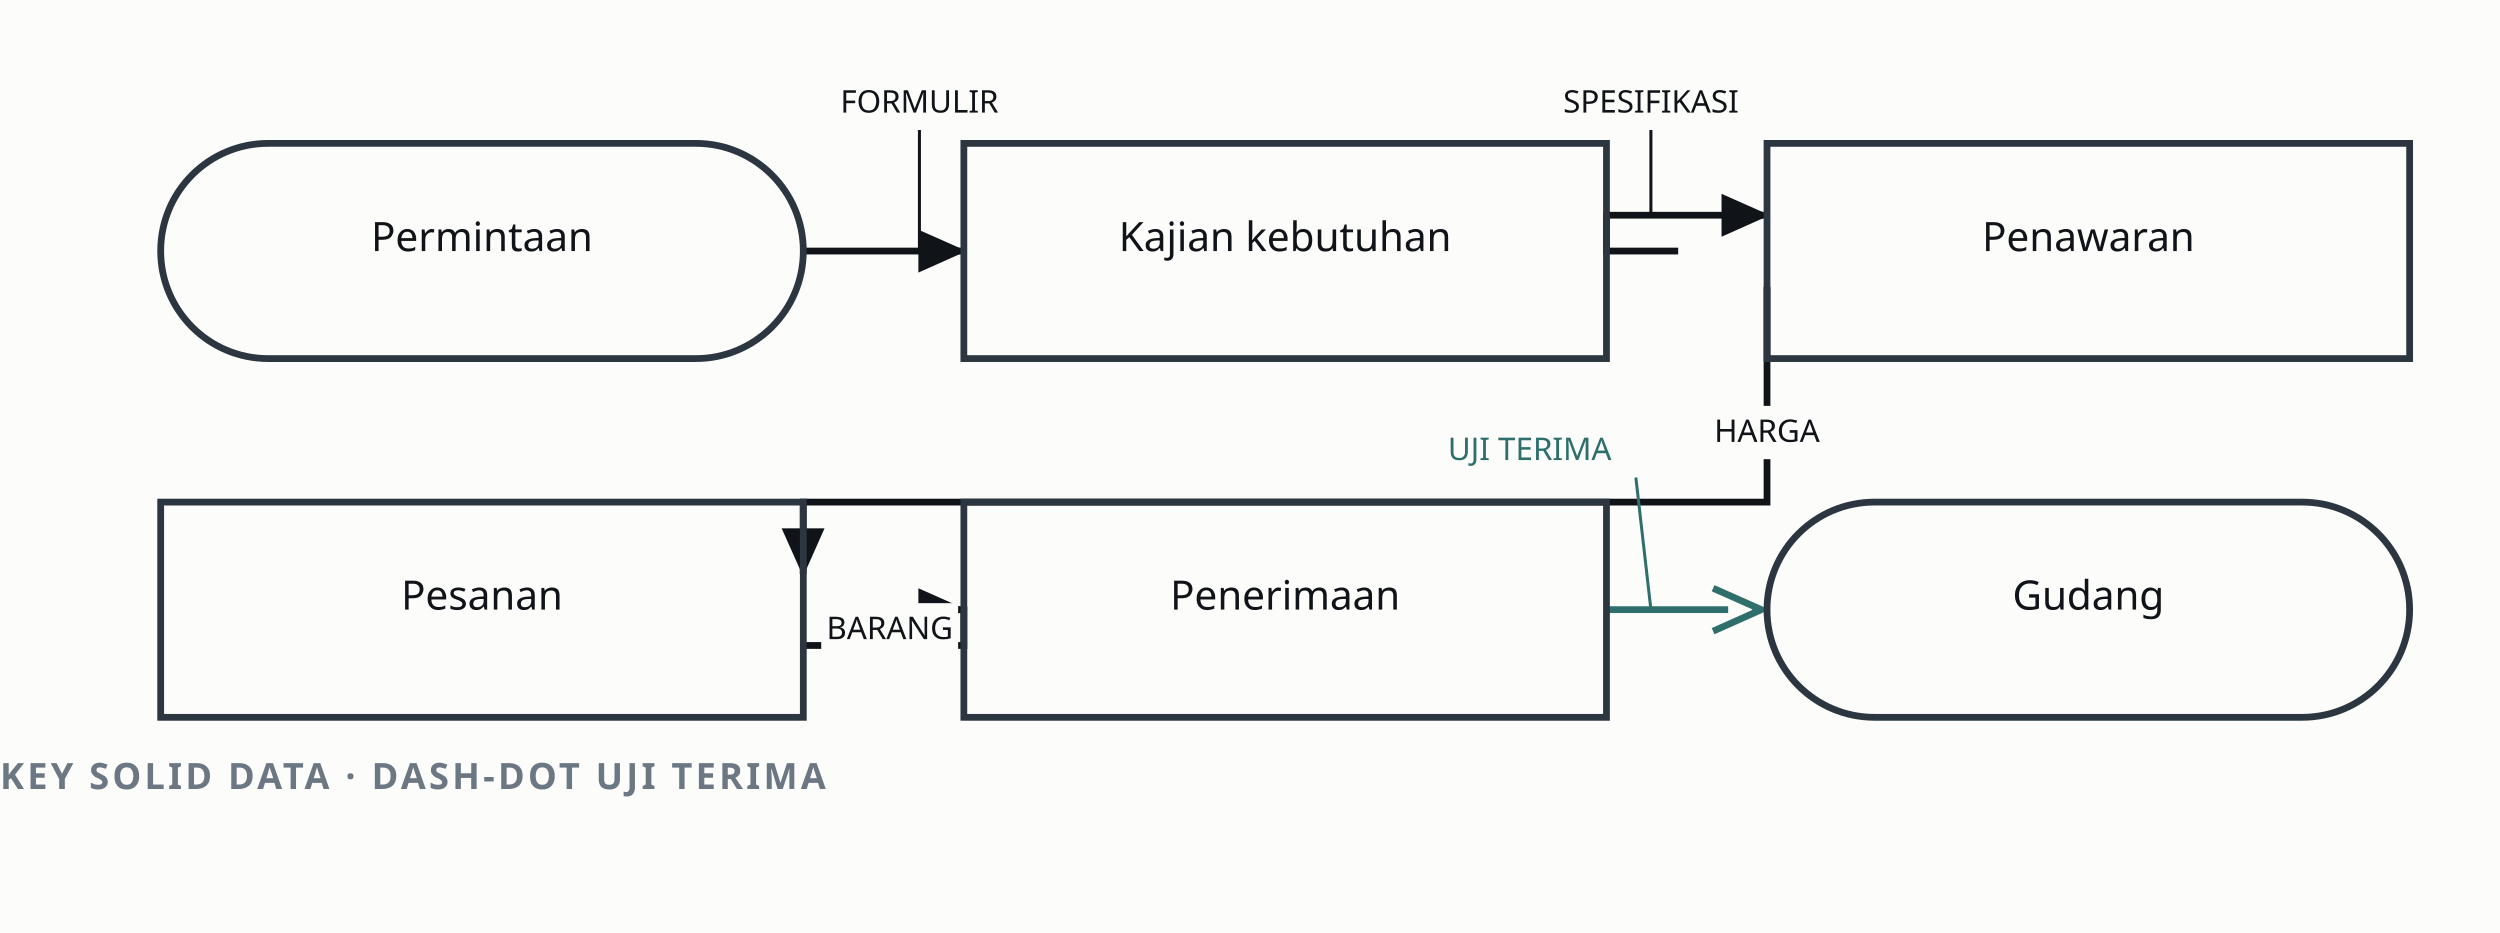
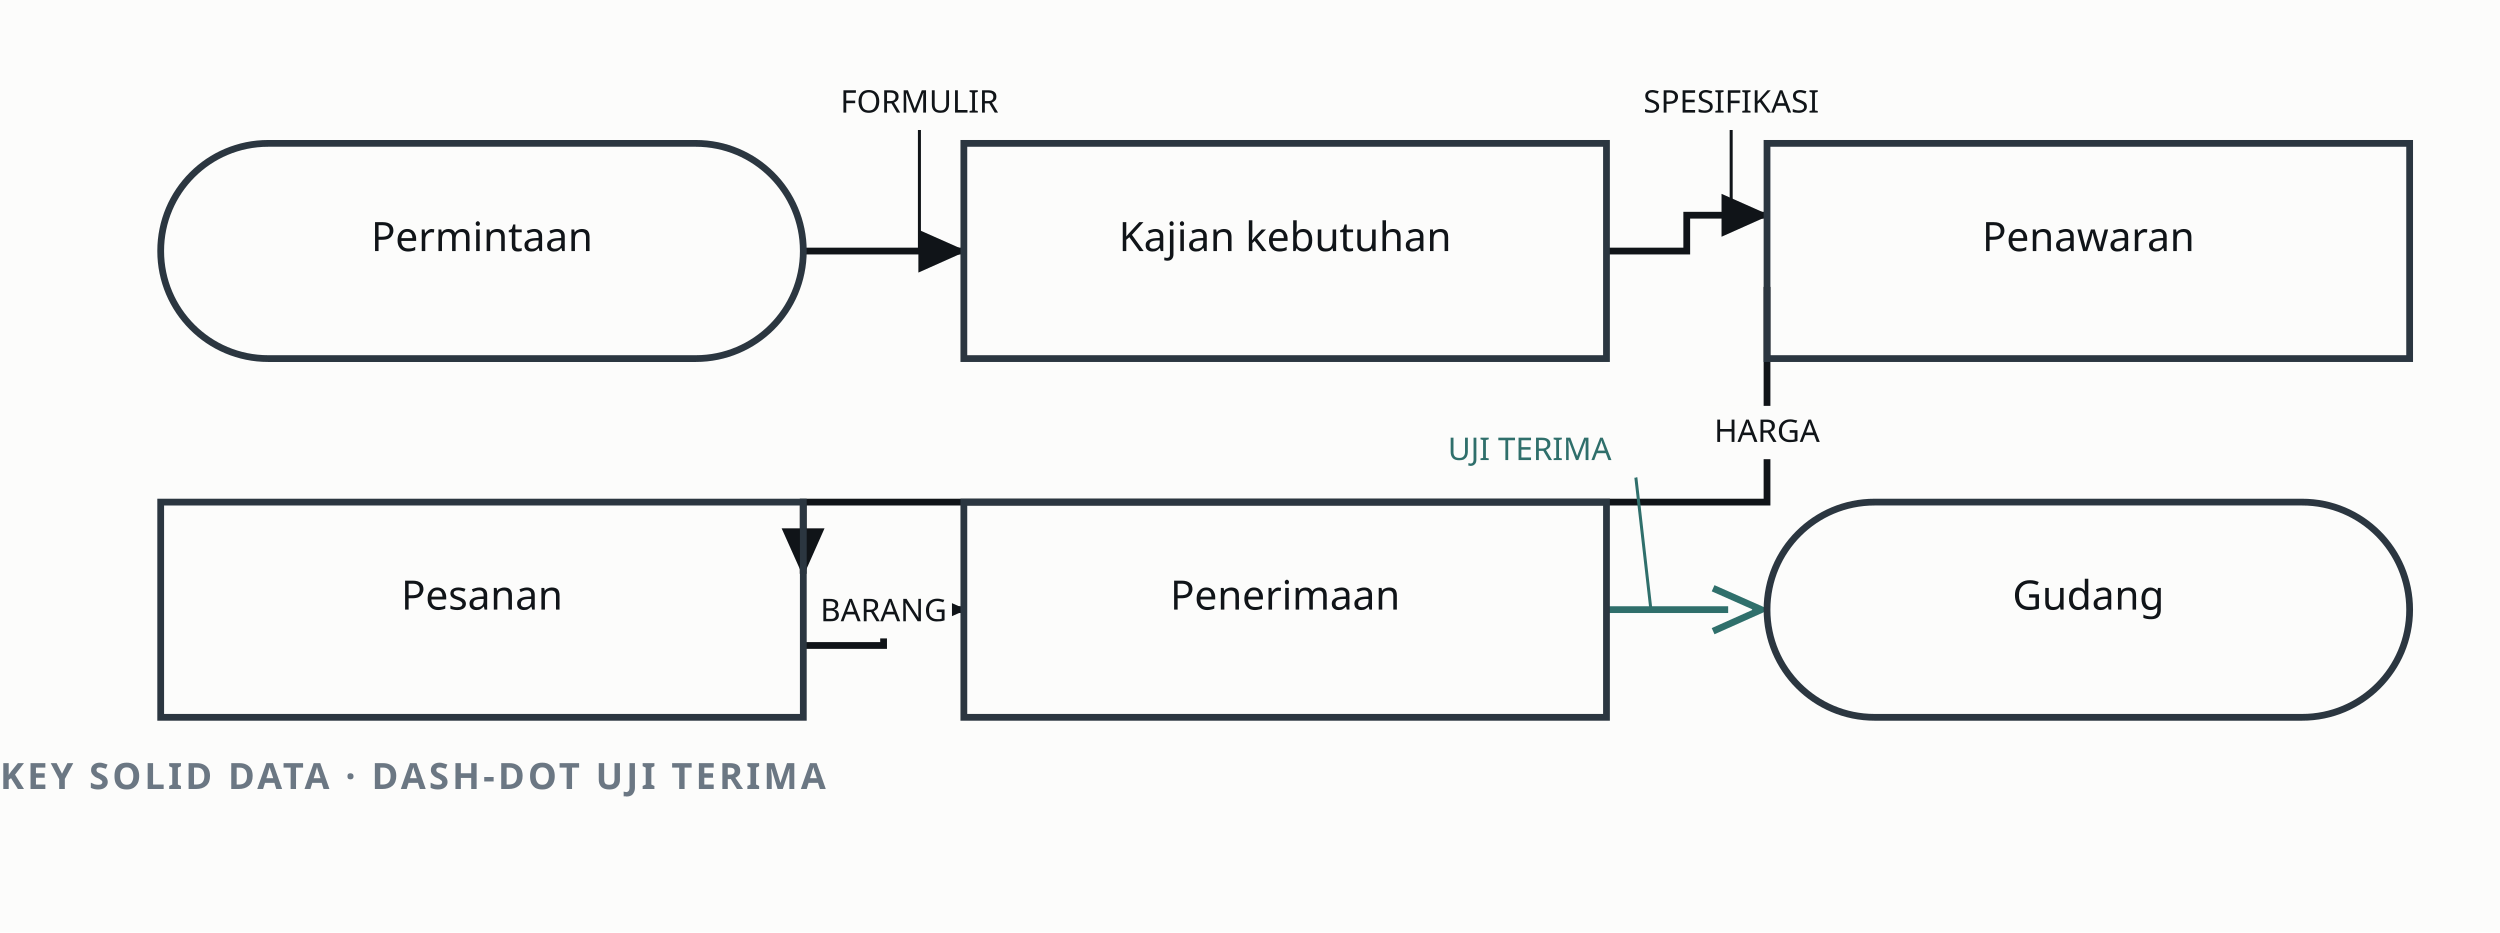
<svg xmlns="http://www.w3.org/2000/svg" width="166.0mm" height="61.912mm" viewBox="0 0 166.0 61.912" version="1.1">
  <defs>
    <marker id="head-data" markerUnits="userSpaceOnUse" markerWidth="5.2" markerHeight="4.85" refX="4.02" refY="2.42" orient="auto">
      <path d="M1.0,1.0 L4.2,2.42 L1.0,3.85 Z" fill="#101418" />
    </marker>
    <marker id="head-verify" markerUnits="userSpaceOnUse" markerWidth="5.2" markerHeight="4.85" refX="4.58" refY="2.42" orient="auto">
      <path d="M1.0,1.0 L4.2,2.42 L1.0,3.85" fill="none" stroke="#2F6F6B" stroke-width="0.45" />
    </marker>
  </defs>
  <rect x="0" y="0" width="166.0" height="61.912" fill="#FCFCFB" />
  <path d="M 53.33 16.67 L 58.1 16.67 L 64.0 16.67 L 64.0 16.67 L 59.24 16.67 L 64.0 16.67" fill="none" stroke="#101418" stroke-width="0.45" marker-end="url(#head-data)" data-mark="link" data-series="data" data-index="0" />
-   <path d="M 106.67 16.67 L 111.43 16.67 L 106.67 16.67 L 106.67 14.29 L 112.57 14.29 L 117.33 14.29" fill="none" stroke="#101418" stroke-width="0.45" marker-end="url(#head-data)" data-mark="link" data-series="data" data-index="1" />
+   <path d="M 106.67 16.67 L 111.43 16.67 L 112.0 16.67 L 112.0 14.29 L 112.57 14.29 L 117.33 14.29" fill="none" stroke="#101418" stroke-width="0.45" marker-end="url(#head-data)" data-mark="link" data-series="data" data-index="1" />
  <path d="M 117.33 19.05 L 117.33 33.34 L 53.33 33.34 L 53.33 38.1" fill="none" stroke="#101418" stroke-width="0.45" marker-end="url(#head-data)" data-mark="link" data-series="data" data-index="2" />
-   <path d="M 53.33 42.86 L 58.1 42.86 L 64.0 42.86 L 64.0 40.48 L 59.24 40.48 L 64.0 40.48" fill="none" stroke="#101418" stroke-width="0.45" marker-end="url(#head-data)" data-mark="link" data-series="data" data-index="3" />
+   <path d="M 53.33 42.86 L 58.1 42.86 L 58.67 42.86 L 58.67 40.48 L 59.24 40.48 L 64.0 40.48" fill="none" stroke="#101418" stroke-width="0.45" marker-end="url(#head-data)" data-mark="link" data-series="data" data-index="3" />
  <path d="M 106.67 40.48 L 111.43 40.48 L 106.67 40.48 L 106.67 40.48 L 112.57 40.48 L 117.33 40.48" fill="none" stroke="#2F6F6B" stroke-width="0.45" stroke-dasharray="7.1,1.6,0.2,1.6" marker-end="url(#head-verify)" data-mark="link" data-series="verify" data-index="4" />
  <line x1="61.05" y1="16.67" x2="61.05" y2="8.62" fill="none" stroke="#101418" stroke-width="0.2" />
  <rect x="55.25" y="5.09" width="11.59" height="3.54" fill="#FCFCFB" />
  <text x="61.05" y="7.48" font-family="IBM Plex Mono" font-size="2.081" font-weight="400" fill="#101418" text-anchor="middle">FORMULIR</text>
-   <line x1="109.62" y1="14.29" x2="109.62" y2="8.62" fill="none" stroke="#101418" stroke-width="0.2" />
-   <rect x="101.95" y="5.09" width="15.34" height="3.54" fill="#FCFCFB" />
-   <text x="109.62" y="7.48" font-family="IBM Plex Mono" font-size="2.081" font-weight="400" fill="#101418" text-anchor="middle">SPESIFIKASI</text>
+   <line x1="114.95" y1="14.29" x2="114.95" y2="8.62" fill="none" stroke="#101418" stroke-width="0.2" />
+   <rect x="107.28" y="5.09" width="15.34" height="3.54" fill="#FCFCFB" />
+   <text x="114.95" y="7.48" font-family="IBM Plex Mono" font-size="2.081" font-weight="400" fill="#101418" text-anchor="middle">SPESIFIKASI</text>
  <rect x="113.41" y="26.95" width="7.84" height="3.54" fill="#FCFCFB" />
  <text x="117.33" y="29.34" font-family="IBM Plex Mono" font-size="2.081" font-weight="400" fill="#101418" text-anchor="middle">HARGA</text>
-   <rect x="54.53" y="40.05" width="9.09" height="3.54" fill="#FCFCFB" />
-   <text x="59.08" y="42.44" font-family="IBM Plex Mono" font-size="2.081" font-weight="400" fill="#101418" text-anchor="middle">BARANG</text>
+   <rect x="54.12" y="38.85" width="9.09" height="3.54" fill="#FCFCFB" />
+   <text x="58.67" y="41.25" font-family="IBM Plex Mono" font-size="2.081" font-weight="400" fill="#101418" text-anchor="middle">BARANG</text>
  <line x1="109.62" y1="40.48" x2="108.62" y2="31.7" fill="none" stroke="#2F6F6B" stroke-width="0.2" />
  <rect x="94.53" y="28.16" width="14.09" height="3.54" fill="#FCFCFB" />
  <text x="101.57" y="30.55" font-family="IBM Plex Mono" font-size="2.081" font-weight="400" fill="#2F6F6B" text-anchor="middle">UJI TERIMA</text>
  <rect x="10.67" y="9.52" width="42.67" height="14.29" rx="7.14" ry="7.14" data-node="a" fill="none" stroke="#2B3640" stroke-width="0.45" data-mark="node" data-index="0" />
  <text x="32.0" y="16.67" font-family="IBM Plex Sans Condensed" font-size="2.681" font-weight="400" fill="#101418" text-anchor="middle">Permintaan</text>
  <rect x="64.0" y="9.52" width="42.67" height="14.29" data-node="b" fill="none" stroke="#2B3640" stroke-width="0.45" data-mark="node" data-index="1" />
  <text x="85.33" y="16.67" font-family="IBM Plex Sans Condensed" font-size="2.681" font-weight="400" fill="#101418" text-anchor="middle">Kajian kebutuhan</text>
  <rect x="117.33" y="9.52" width="42.67" height="14.29" data-node="c" fill="none" stroke="#2B3640" stroke-width="0.45" data-mark="node" data-index="2" />
  <text x="138.67" y="16.67" font-family="IBM Plex Sans Condensed" font-size="2.681" font-weight="400" fill="#101418" text-anchor="middle">Penawaran</text>
  <rect x="10.67" y="33.34" width="42.67" height="14.29" data-node="d" fill="none" stroke="#2B3640" stroke-width="0.45" data-mark="node" data-index="3" />
  <text x="32.0" y="40.48" font-family="IBM Plex Sans Condensed" font-size="2.681" font-weight="400" fill="#101418" text-anchor="middle">Pesanan</text>
  <rect x="64.0" y="33.34" width="42.67" height="14.29" data-node="e" fill="none" stroke="#2B3640" stroke-width="0.45" data-mark="node" data-index="4" />
  <text x="85.33" y="40.48" font-family="IBM Plex Sans Condensed" font-size="2.681" font-weight="400" fill="#101418" text-anchor="middle">Penerimaan</text>
  <rect x="117.33" y="33.34" width="42.67" height="14.29" rx="7.14" ry="7.14" data-node="f" fill="none" stroke="#2B3640" stroke-width="0.45" data-mark="node" data-index="5" />
  <text x="138.67" y="40.48" font-family="IBM Plex Sans Condensed" font-size="2.681" font-weight="400" fill="#101418" text-anchor="middle">Gudang</text>
  <text x="0" y="52.39" font-family="IBM Plex Sans Condensed" font-size="2.399" font-weight="600" fill="#6B7783" text-anchor="start" letter-spacing="0.216">KEY  SOLID DATA  ·  DASH-DOT UJI TERIMA</text>
</svg>
